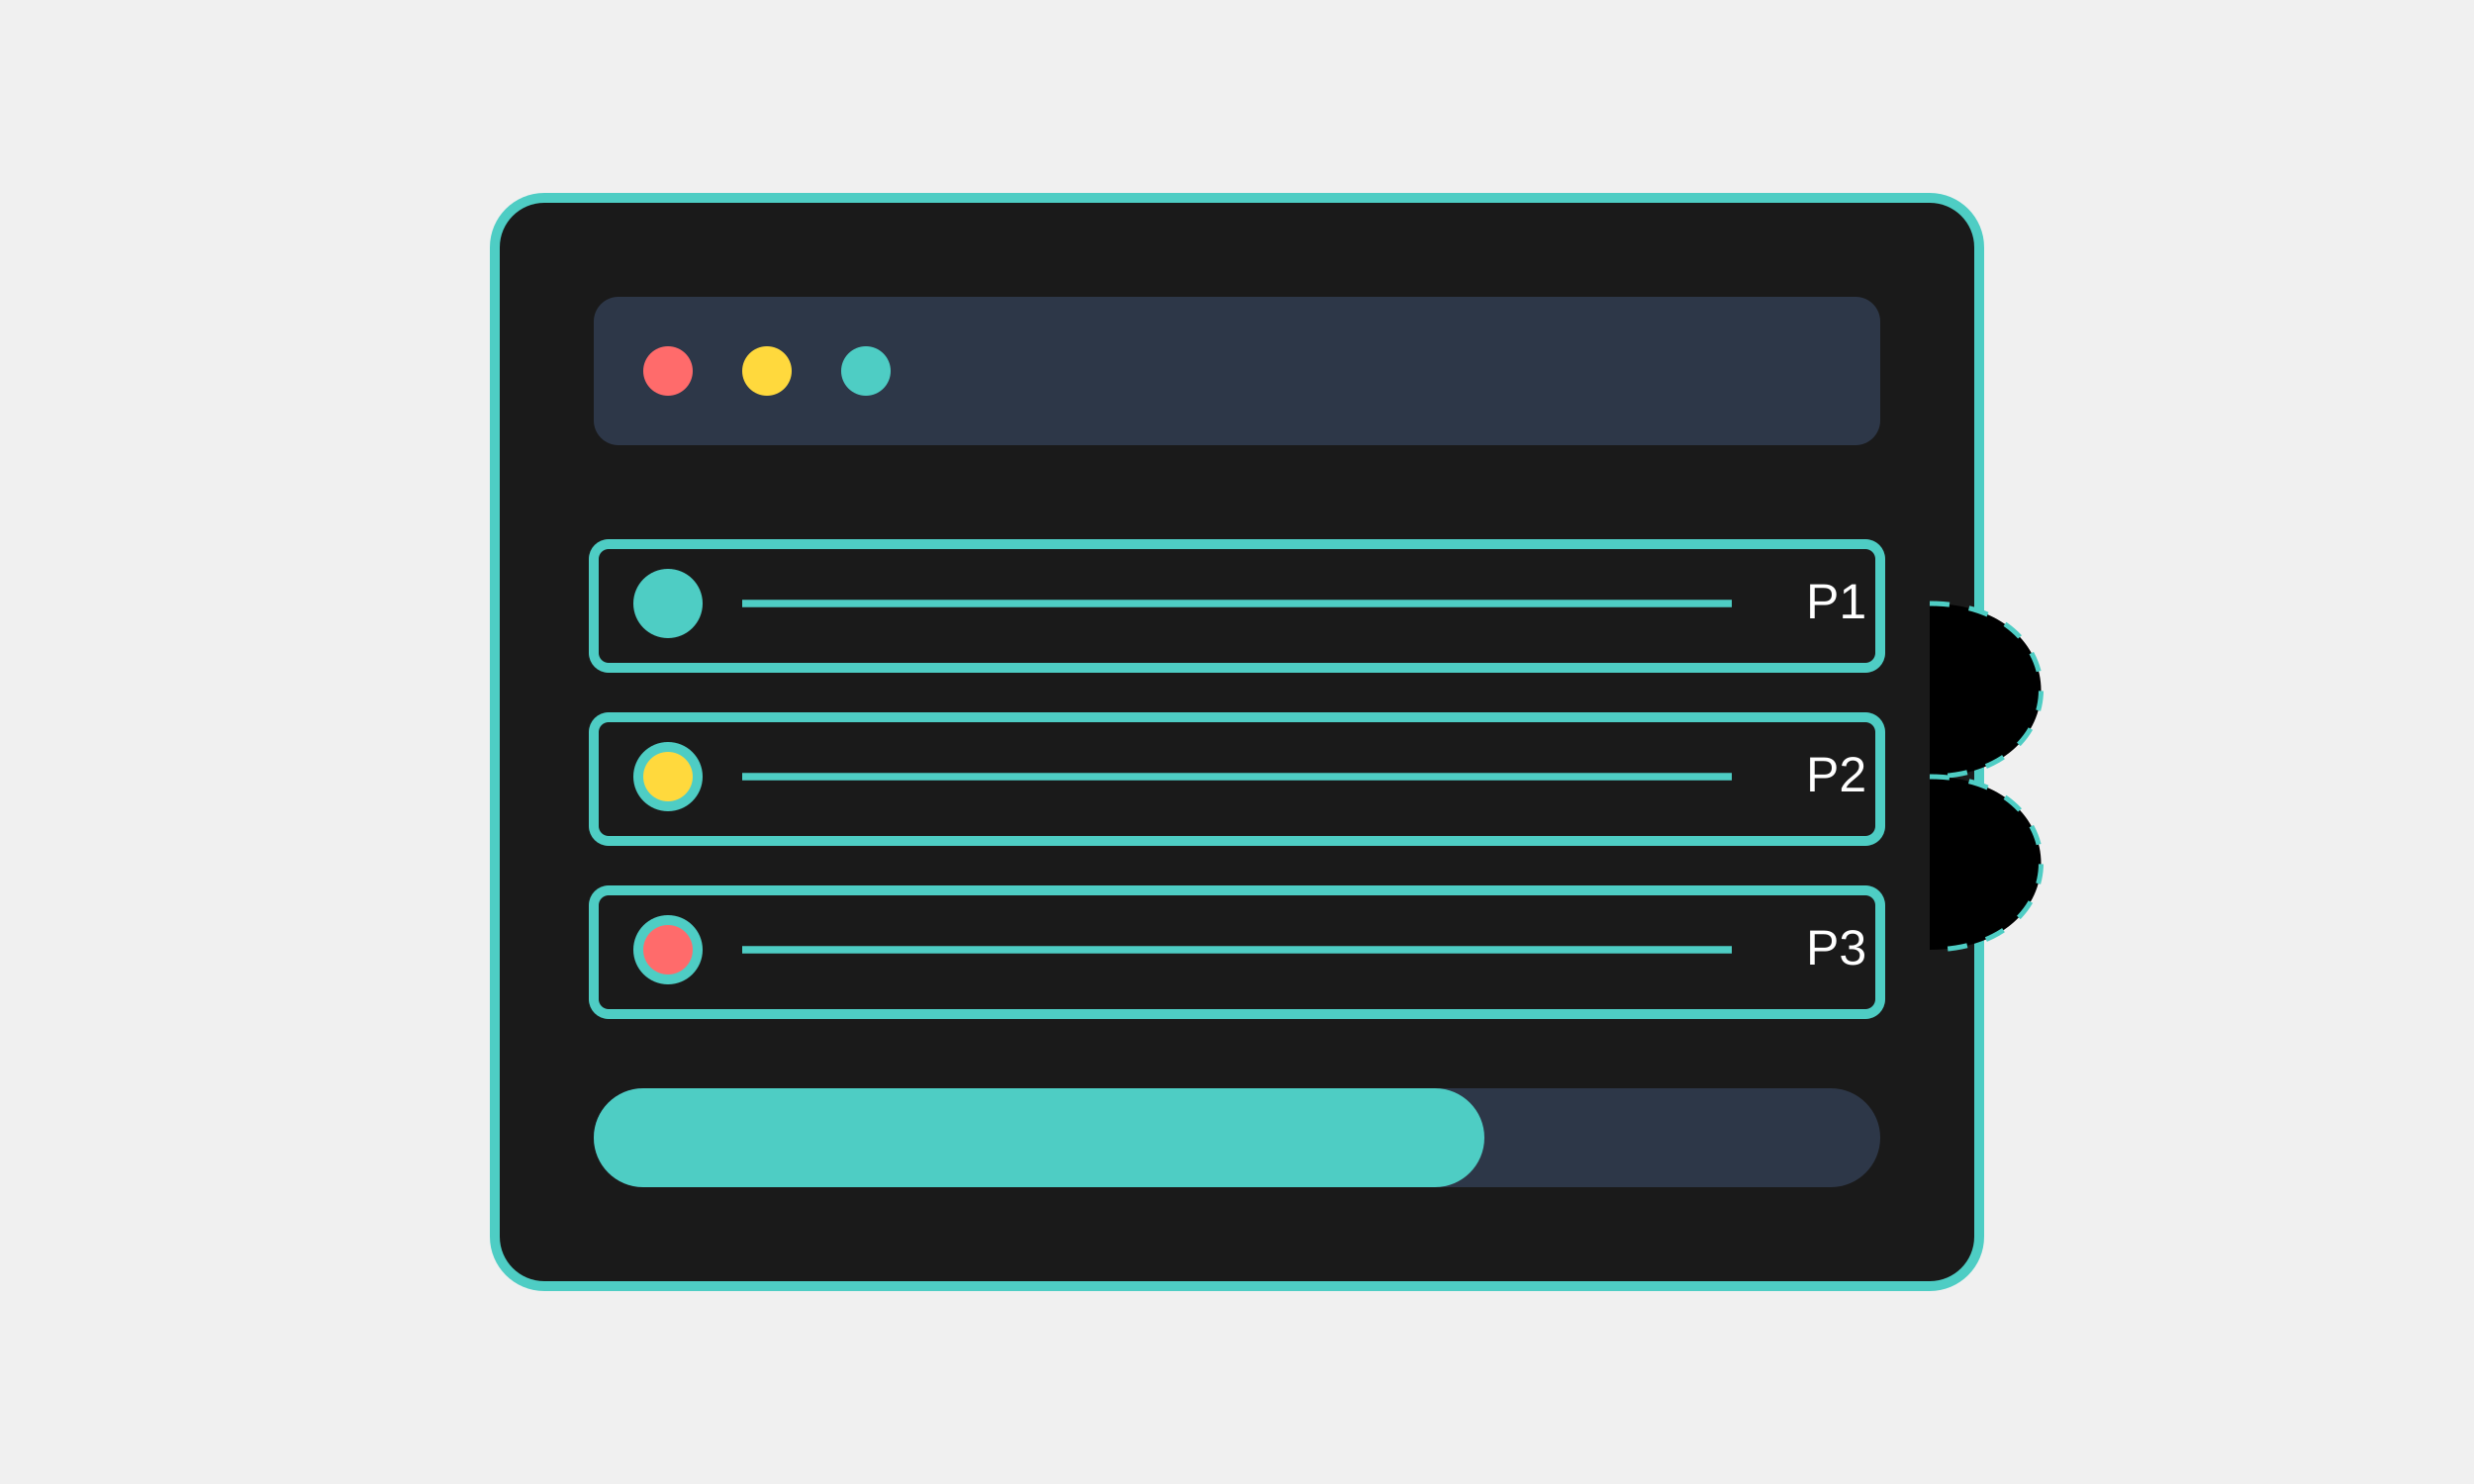
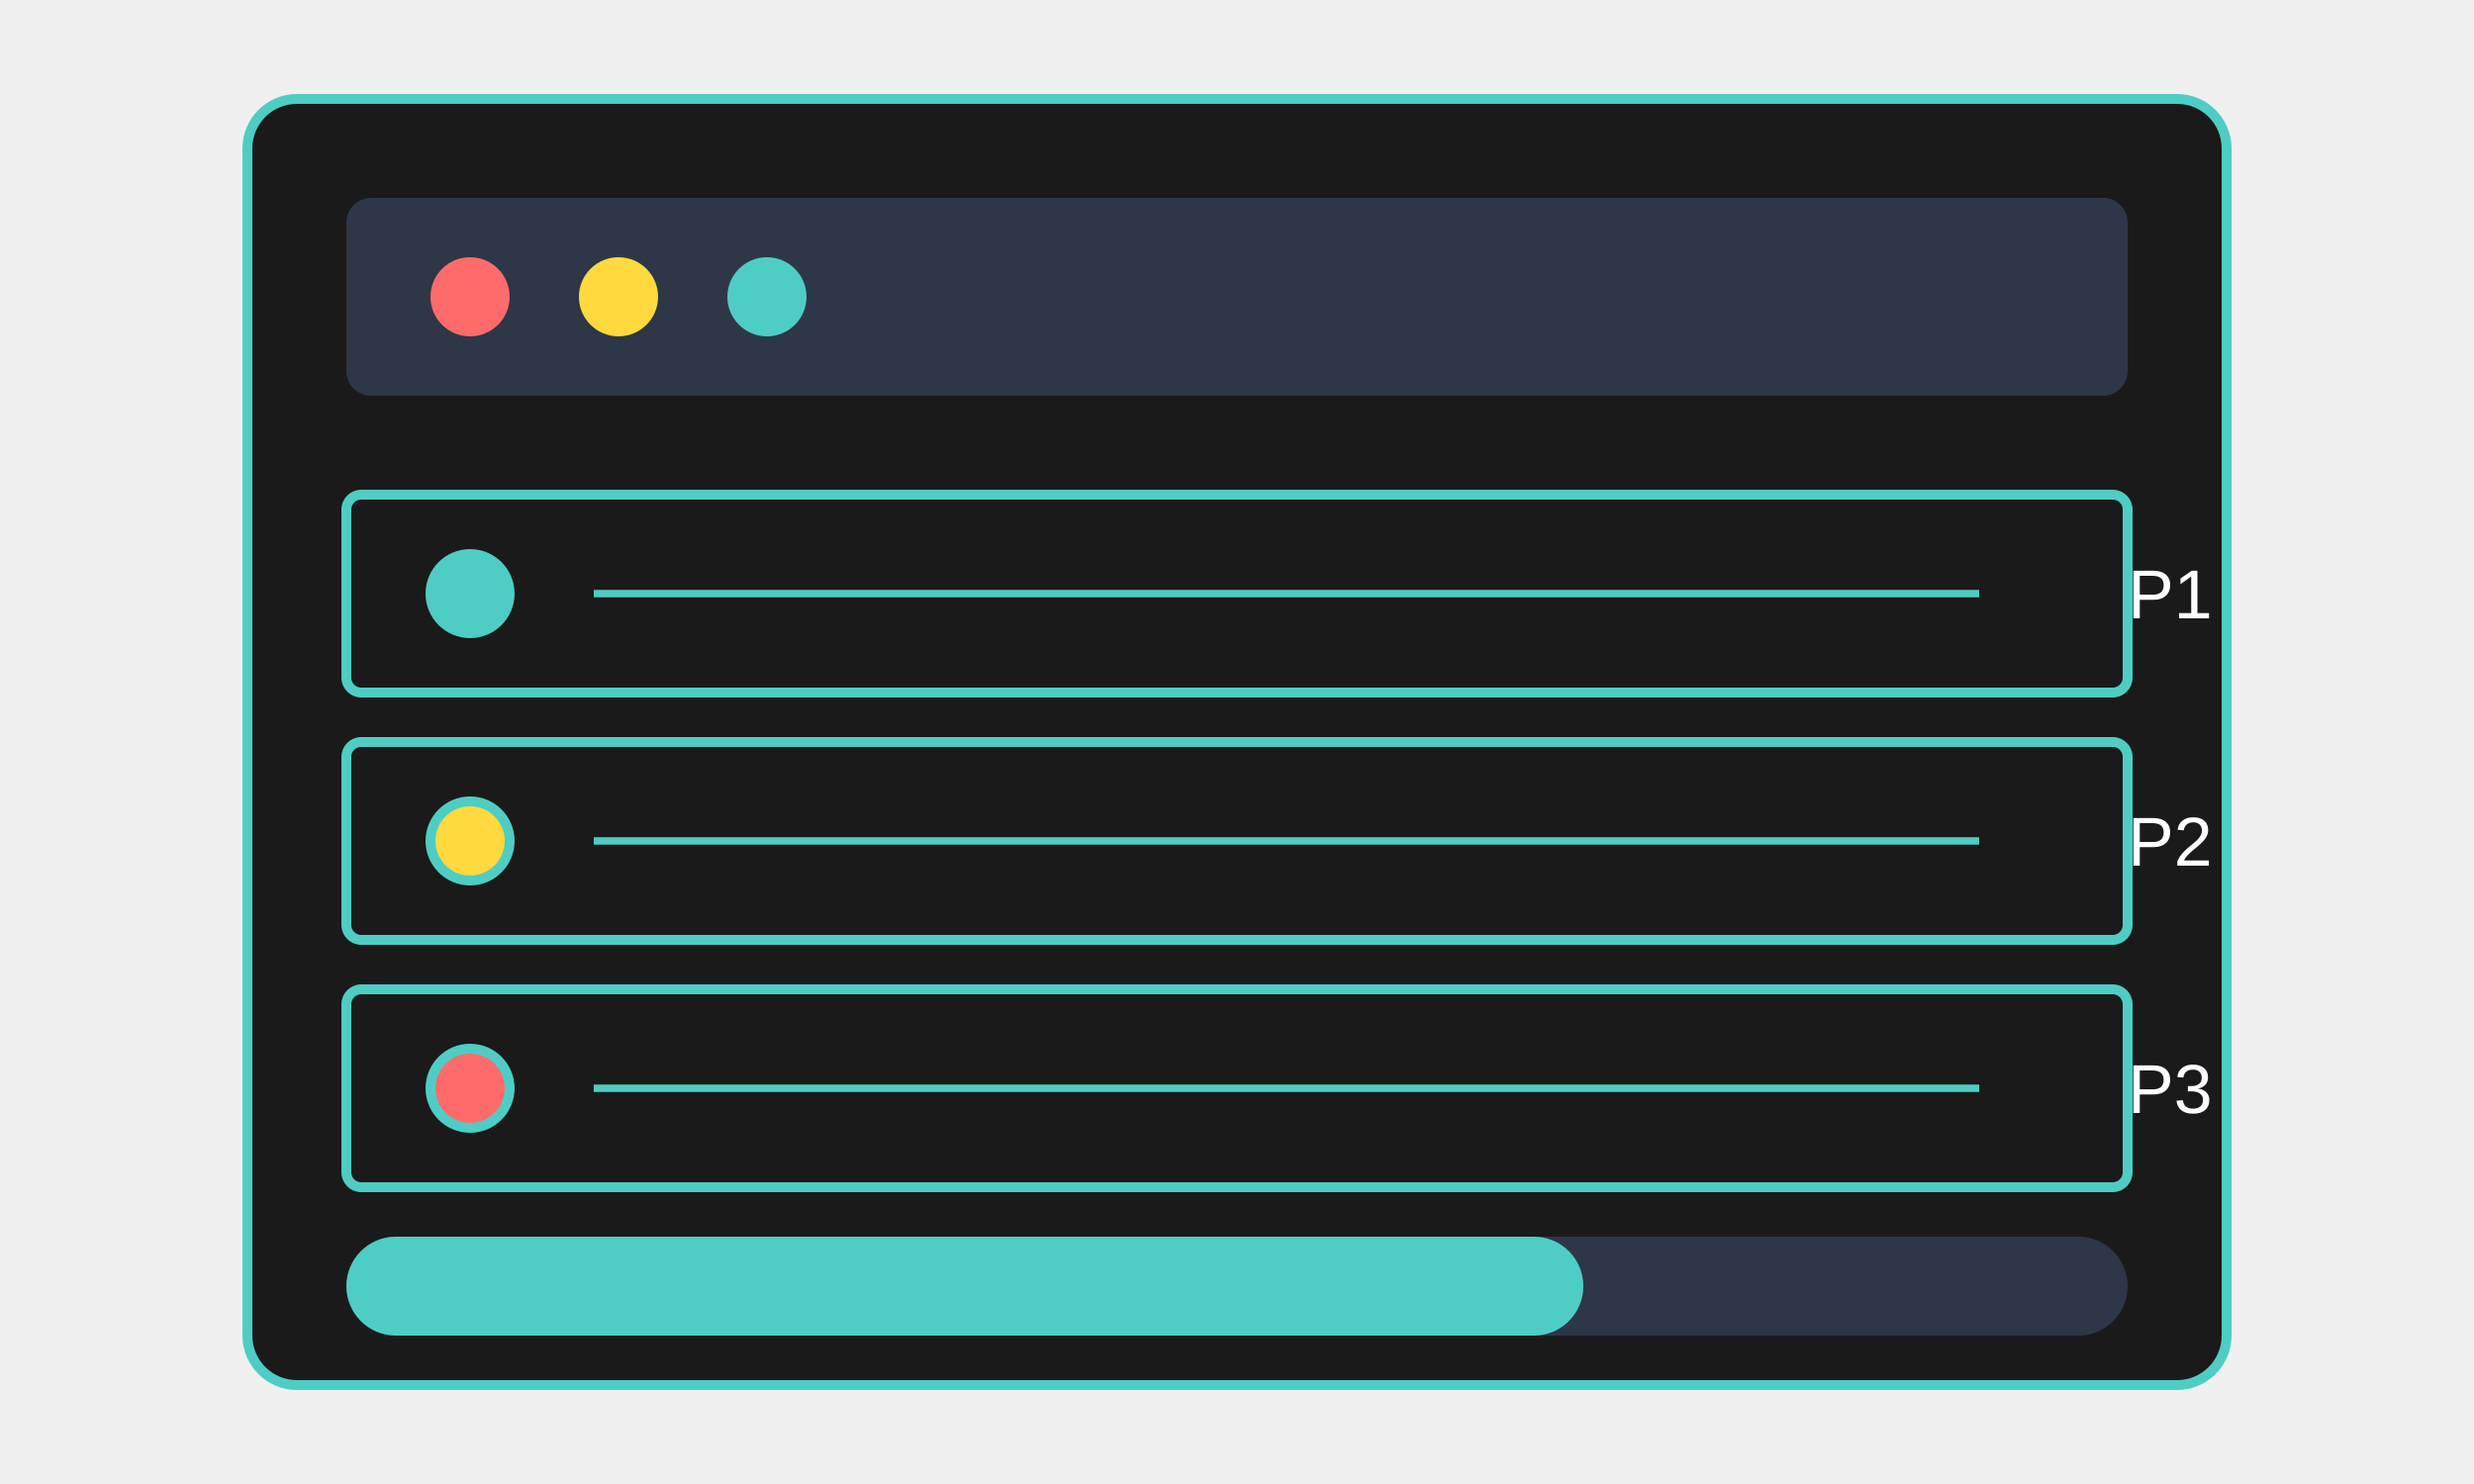
<svg xmlns="http://www.w3.org/2000/svg" width="500" height="300" viewBox="0 0 500 300">
  <rect width="500" height="300" fill="transparent" />
-   <rect x="100" y="40" width="300" height="220" fill="#1a1a1a" stroke="#4ECDC4" stroke-width="2" rx="10" />
-   <rect x="120" y="60" width="260" height="30" fill="#2D3748" rx="5" />
-   <circle cx="135" cy="75" r="5" fill="#FF6B6B" />
-   <circle cx="155" cy="75" r="5" fill="#FFD93D" />
-   <circle cx="175" cy="75" r="5" fill="#4ECDC4" />
+   <g stroke="#4ECDC4" stroke-width="1" stroke-dasharray="4,4" opacity="0.4">
+     <path d="M420,120 C450,120 450,170 420,170" />
+     <path d="M420,170 C450,170 450,220 420,220" />
+   </g>
+   <rect x="50" y="20" width="400" height="260" fill="#1a1a1a" stroke="#4ECDC4" stroke-width="2" rx="10" />
+   <rect x="70" y="40" width="360" height="40" fill="#2D3748" rx="5" />
+   <circle cx="95" cy="60" r="8" fill="#FF6B6B" />
+   <circle cx="125" cy="60" r="8" fill="#FFD93D" />
+   <circle cx="155" cy="60" r="8" fill="#4ECDC4" />
  <g fill="none" stroke="#4ECDC4" stroke-width="2">
-     <rect x="120" y="110" width="260" height="25" rx="3" />
-     <circle cx="135" cy="122" r="6" fill="#4ECDC4" />
-     <line x1="150" y1="122" x2="350" y2="122" stroke-width="1.5" />
-     <rect x="120" y="145" width="260" height="25" rx="3" />
-     <circle cx="135" cy="157" r="6" fill="#FFD93D" />
-     <line x1="150" y1="157" x2="350" y2="157" stroke-width="1.5" />
-     <rect x="120" y="180" width="260" height="25" rx="3" />
-     <circle cx="135" cy="192" r="6" fill="#FF6B6B" />
-     <line x1="150" y1="192" x2="350" y2="192" stroke-width="1.5" />
+     <rect x="70" y="100" width="360" height="40" rx="3" />
+     <circle cx="95" cy="120" r="8" fill="#4ECDC4" />
+     <line x1="120" y1="120" x2="400" y2="120" stroke-width="1.5" />
+     <rect x="70" y="150" width="360" height="40" rx="3" />
+     <circle cx="95" cy="170" r="8" fill="#FFD93D" />
+     <line x1="120" y1="170" x2="400" y2="170" stroke-width="1.5" />
+     <rect x="70" y="200" width="360" height="40" rx="3" />
+     <circle cx="95" cy="220" r="8" fill="#FF6B6B" />
+     <line x1="120" y1="220" x2="400" y2="220" stroke-width="1.5" />
  </g>
-   <rect x="120" y="220" width="260" height="20" fill="#2D3748" rx="10" />
-   <rect x="120" y="220" width="180" height="20" fill="#4ECDC4" rx="10" />
-   <g stroke="#4ECDC4" stroke-width="1" stroke-dasharray="4,4">
-     <path d="M390,122 C420,122 420,157 390,157" />
-     <path d="M390,157 C420,157 420,192 390,192" />
-   </g>
-   <g font-family="Arial" font-size="10" fill="#ffffff">
-     <text x="365" y="125">P1</text>
-     <text x="365" y="160">P2</text>
-     <text x="365" y="195">P3</text>
+   <rect x="70" y="250" width="360" height="20" fill="#2D3748" rx="10" />
+   <rect x="70" y="250" width="250" height="20" fill="#4ECDC4" rx="10" />
+   <g font-family="Arial" font-size="14" fill="#ffffff">
+     <text x="430" y="125">P1</text>
+     <text x="430" y="175">P2</text>
+     <text x="430" y="225">P3</text>
  </g>
</svg>
